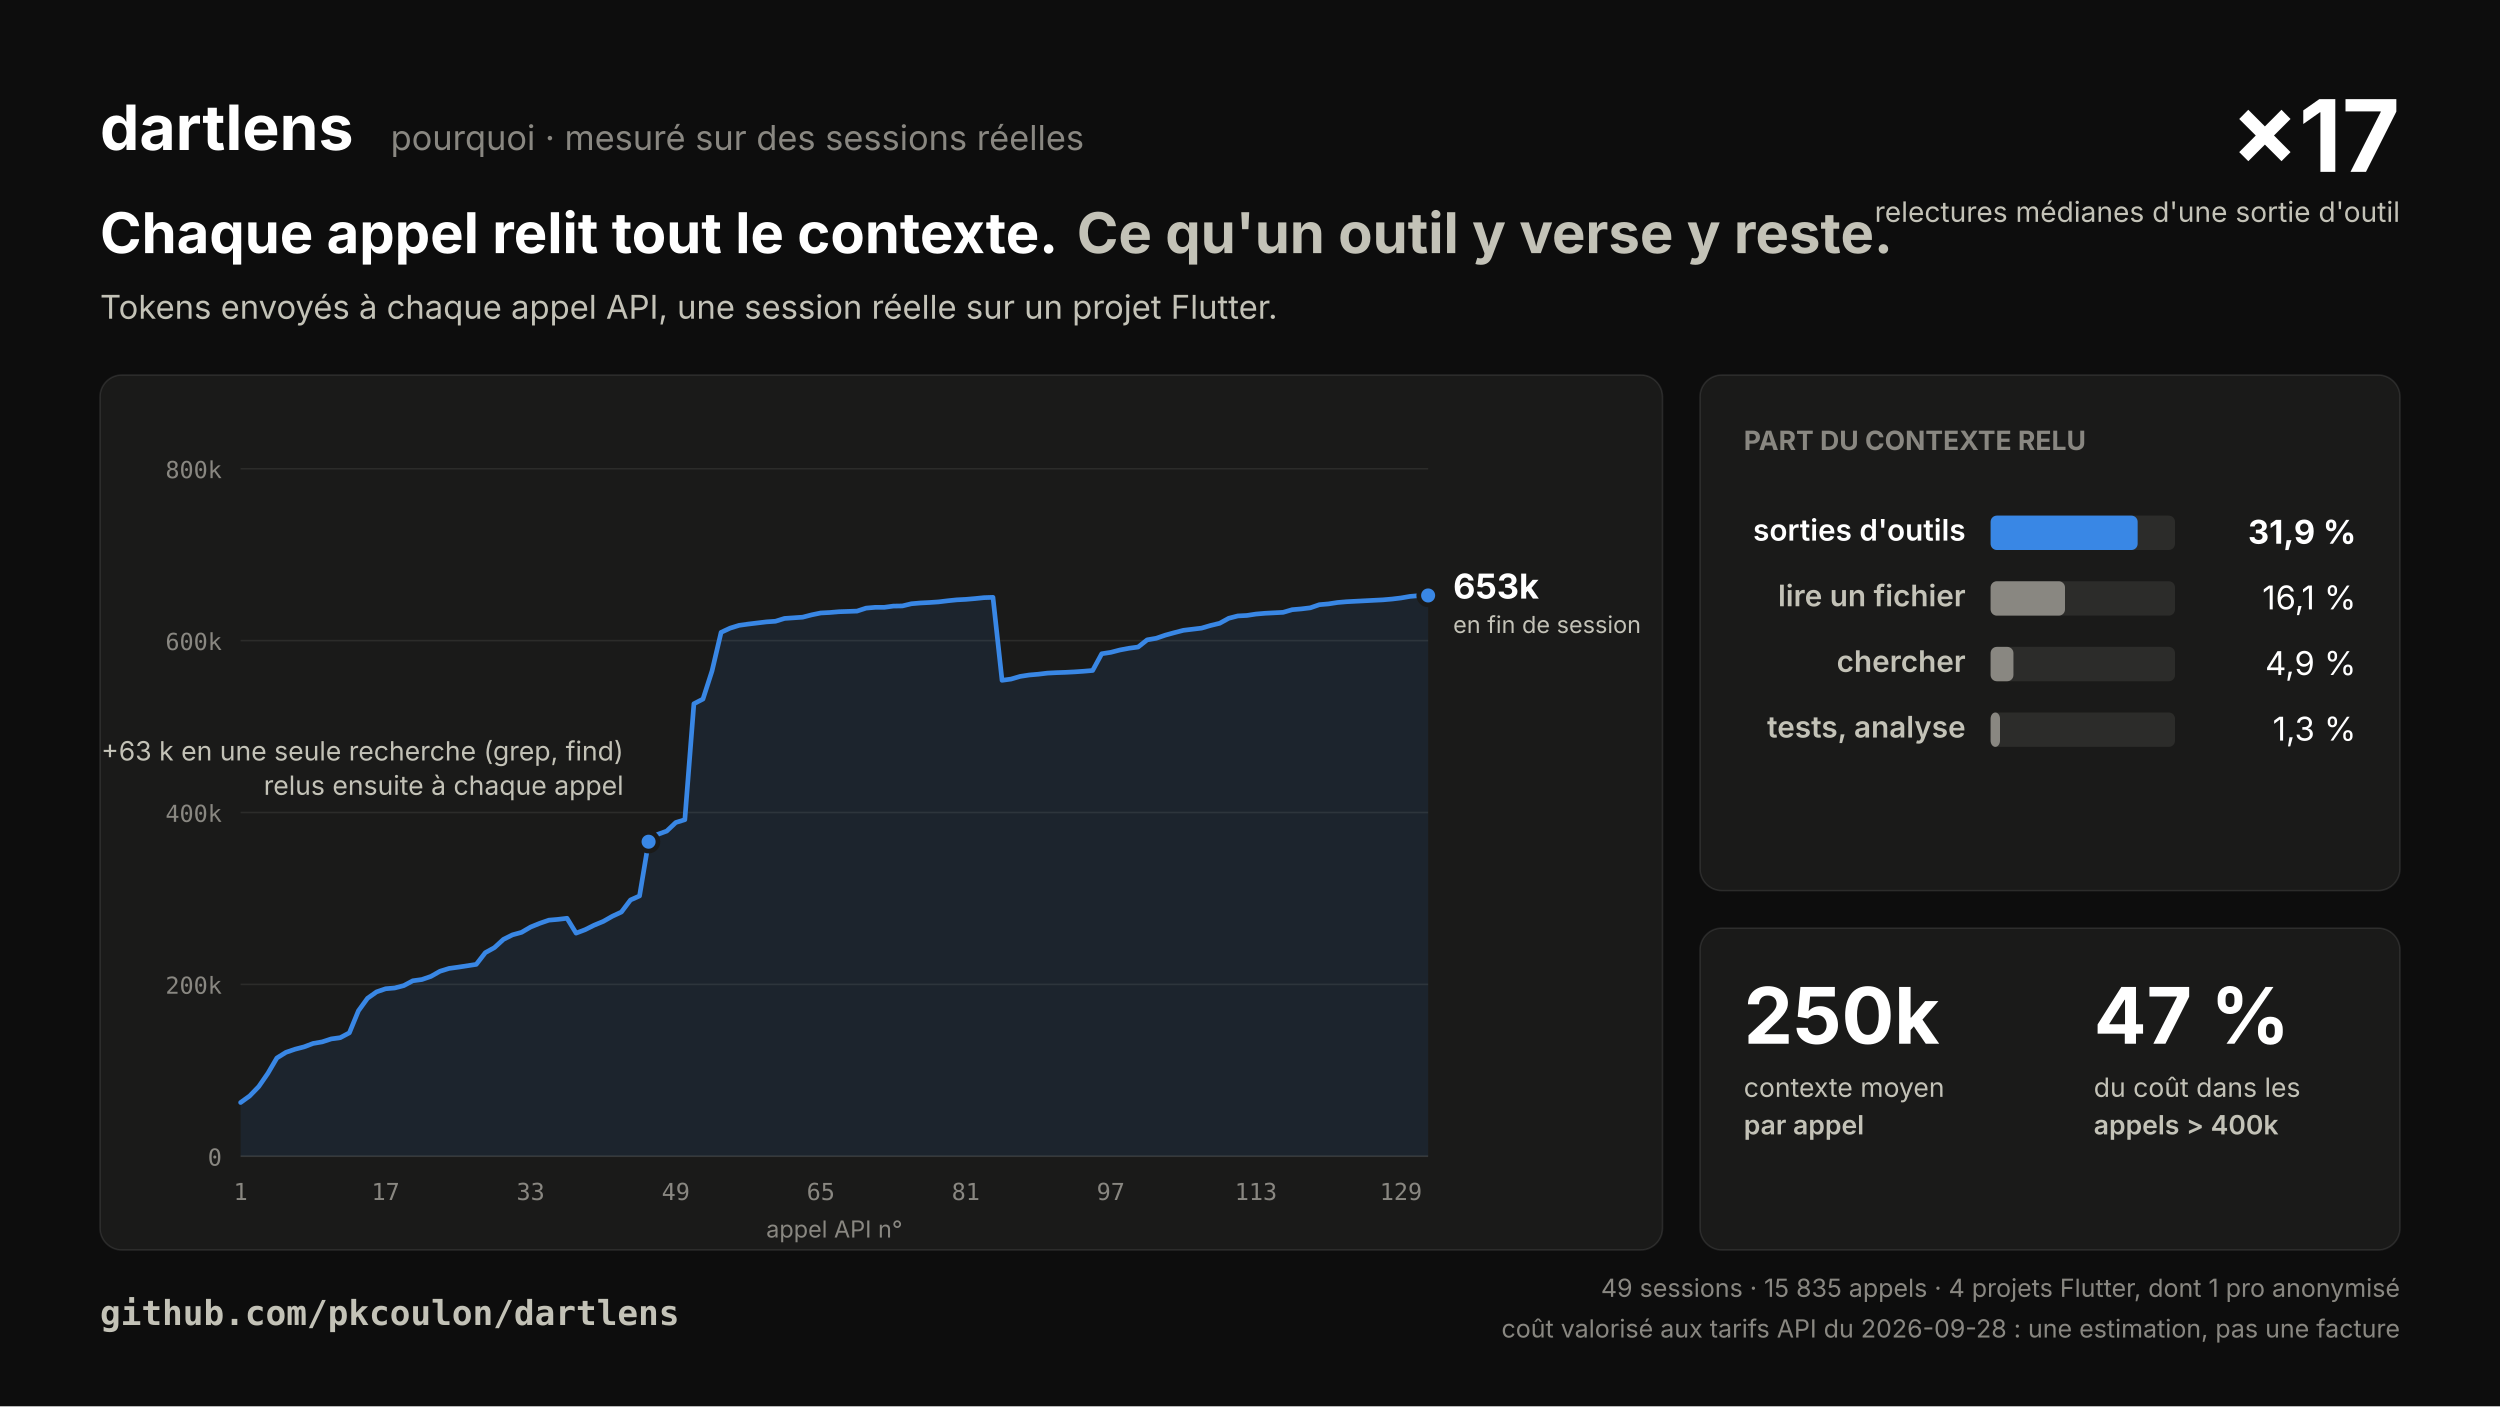
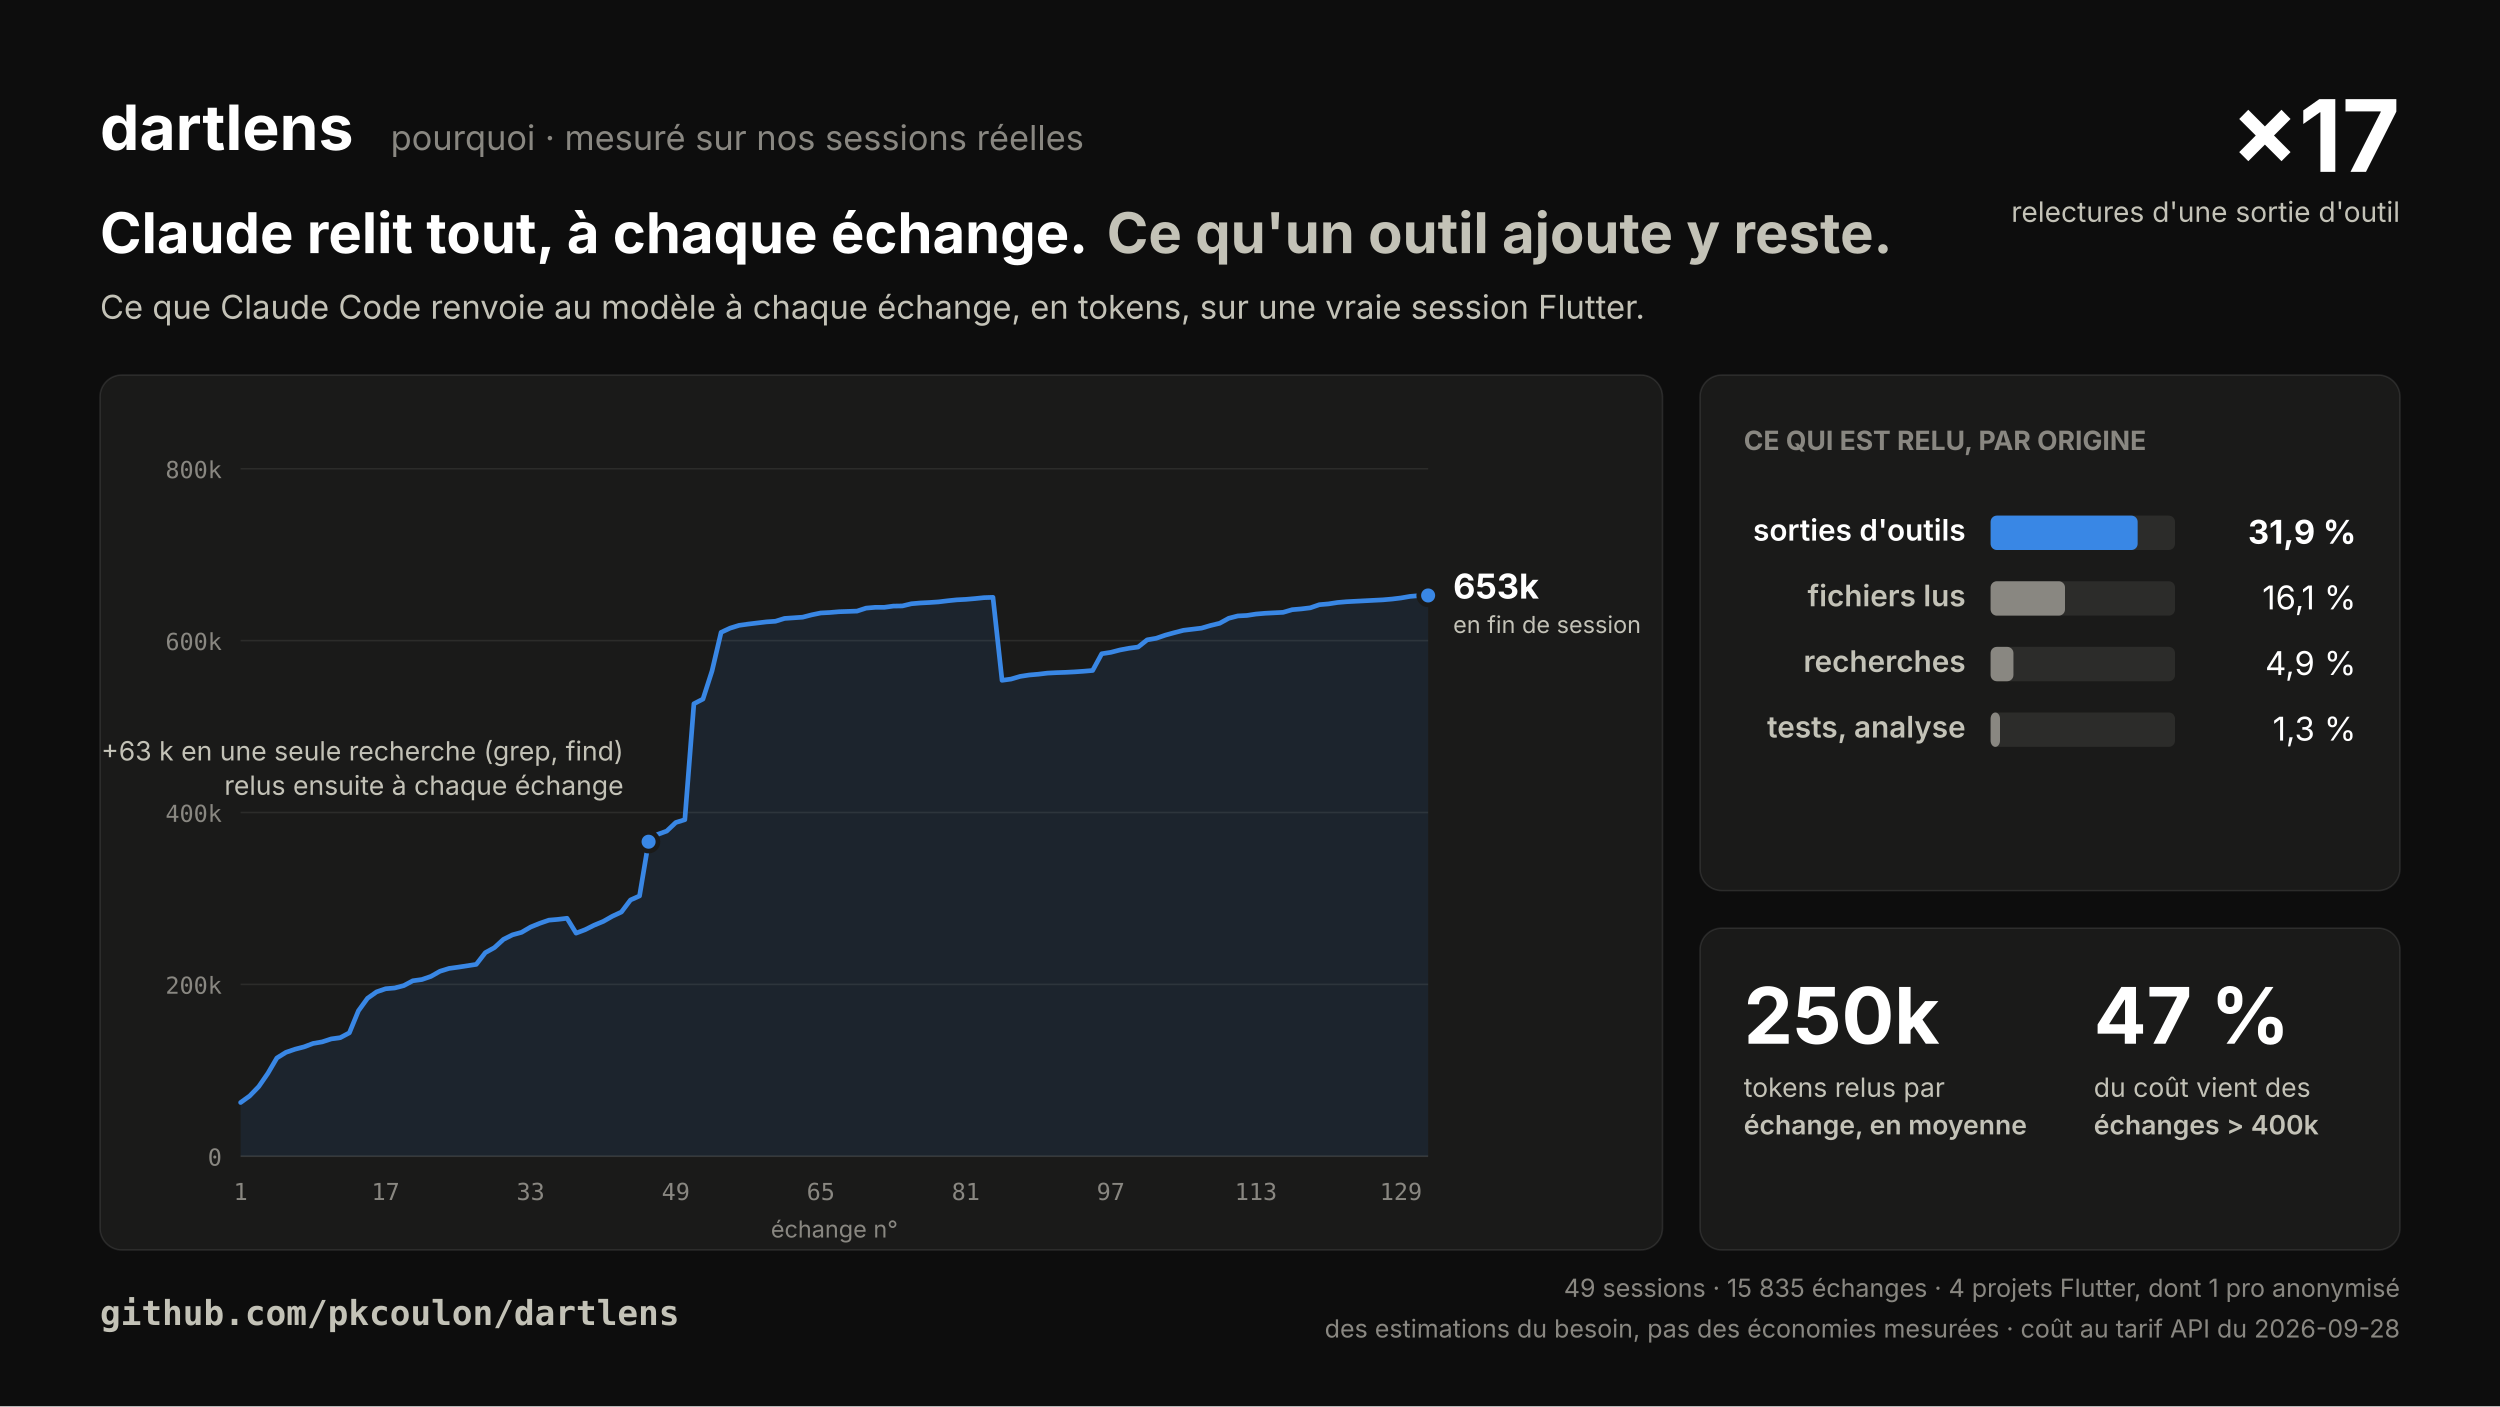
<svg xmlns="http://www.w3.org/2000/svg" width="1600" height="900" viewBox="0 0 1600 900">
  <rect width="100%" height="100%" fill="#0d0d0d" />
  <text x="64.0" y="96.0" fill="#ffffff" font-size="40" font-weight="700" text-anchor="start" font-family="system-ui, -apple-system, &quot;Segoe UI&quot;, sans-serif">dartlens</text>
-   <text x="250.0" y="96.0" fill="#898781" font-size="22" font-weight="400" text-anchor="start" font-family="system-ui, -apple-system, &quot;Segoe UI&quot;, sans-serif">pourquoi · mesuré sur des sessions réelles</text>
-   <text x="64" y="162" font-size="36" font-weight="700" font-family="system-ui, -apple-system, &quot;Segoe UI&quot;, sans-serif" fill="#ffffff">Chaque appel relit tout le contexte.<tspan dx="12" fill="#c3c2b7">Ce qu'un outil y verse y reste.</tspan>
+   <text x="250.0" y="96.0" fill="#898781" font-size="22" font-weight="400" text-anchor="start" font-family="system-ui, -apple-system, &quot;Segoe UI&quot;, sans-serif">pourquoi · mesuré sur nos sessions réelles</text>
+   <text x="64" y="162" font-size="36" font-weight="700" font-family="system-ui, -apple-system, &quot;Segoe UI&quot;, sans-serif" fill="#ffffff">Claude relit tout, à chaque échange.<tspan dx="12" fill="#c3c2b7">Ce qu'un outil ajoute y reste.</tspan>
  </text>
-   <text x="64.0" y="204.0" fill="#c3c2b7" font-size="21" font-weight="400" text-anchor="start" font-family="system-ui, -apple-system, &quot;Segoe UI&quot;, sans-serif">Tokens envoyés à chaque appel API, une session réelle sur un projet Flutter.</text>
+   <text x="64.0" y="204.0" fill="#c3c2b7" font-size="21" font-weight="400" text-anchor="start" font-family="system-ui, -apple-system, &quot;Segoe UI&quot;, sans-serif">Ce que Claude Code renvoie au modèle à chaque échange, en tokens, sur une vraie session Flutter.</text>
  <text x="1536.0" y="110.0" fill="#ffffff" font-size="64" font-weight="700" text-anchor="end" font-family="system-ui, -apple-system, &quot;Segoe UI&quot;, sans-serif">×17</text>
-   <text x="1536.0" y="142.0" fill="#c3c2b7" font-size="18" font-weight="400" text-anchor="end" font-family="system-ui, -apple-system, &quot;Segoe UI&quot;, sans-serif">relectures médianes d'une sortie d'outil</text>
+   <text x="1536.0" y="142.0" fill="#c3c2b7" font-size="18" font-weight="400" text-anchor="end" font-family="system-ui, -apple-system, &quot;Segoe UI&quot;, sans-serif">relectures d'une sortie d'outil</text>
  <rect x="64" y="240" width="1000" height="560" rx="14" fill="#1a1a19" stroke="rgba(255,255,255,0.10)" stroke-width="1" />
  <line x1="154" x2="914" y1="740.0" y2="740.0" stroke="#383835" stroke-width="1" />
  <text x="142.0" y="746.0" fill="#898781" font-size="15" font-weight="400" text-anchor="end" font-family="&quot;SF Mono&quot;, Menlo, Consolas, monospace">0</text>
  <line x1="154" x2="914" y1="630.0" y2="630.0" stroke="#2c2c2a" stroke-width="1" />
  <text x="142.0" y="636.0" fill="#898781" font-size="15" font-weight="400" text-anchor="end" font-family="&quot;SF Mono&quot;, Menlo, Consolas, monospace">200k</text>
  <line x1="154" x2="914" y1="520.0" y2="520.0" stroke="#2c2c2a" stroke-width="1" />
  <text x="142.0" y="526.0" fill="#898781" font-size="15" font-weight="400" text-anchor="end" font-family="&quot;SF Mono&quot;, Menlo, Consolas, monospace">400k</text>
  <line x1="154" x2="914" y1="410.0" y2="410.0" stroke="#2c2c2a" stroke-width="1" />
  <text x="142.0" y="416.0" fill="#898781" font-size="15" font-weight="400" text-anchor="end" font-family="&quot;SF Mono&quot;, Menlo, Consolas, monospace">600k</text>
  <line x1="154" x2="914" y1="300.0" y2="300.0" stroke="#2c2c2a" stroke-width="1" />
  <text x="142.0" y="306.0" fill="#898781" font-size="15" font-weight="400" text-anchor="end" font-family="&quot;SF Mono&quot;, Menlo, Consolas, monospace">800k</text>
  <text x="154.0" y="768.0" fill="#898781" font-size="15" font-weight="400" text-anchor="middle" font-family="&quot;SF Mono&quot;, Menlo, Consolas, monospace">1</text>
  <text x="246.8" y="768.0" fill="#898781" font-size="15" font-weight="400" text-anchor="middle" font-family="&quot;SF Mono&quot;, Menlo, Consolas, monospace">17</text>
  <text x="339.6" y="768.0" fill="#898781" font-size="15" font-weight="400" text-anchor="middle" font-family="&quot;SF Mono&quot;, Menlo, Consolas, monospace">33</text>
  <text x="432.5" y="768.0" fill="#898781" font-size="15" font-weight="400" text-anchor="middle" font-family="&quot;SF Mono&quot;, Menlo, Consolas, monospace">49</text>
  <text x="525.3" y="768.0" fill="#898781" font-size="15" font-weight="400" text-anchor="middle" font-family="&quot;SF Mono&quot;, Menlo, Consolas, monospace">65</text>
  <text x="618.1" y="768.0" fill="#898781" font-size="15" font-weight="400" text-anchor="middle" font-family="&quot;SF Mono&quot;, Menlo, Consolas, monospace">81</text>
  <text x="710.9" y="768.0" fill="#898781" font-size="15" font-weight="400" text-anchor="middle" font-family="&quot;SF Mono&quot;, Menlo, Consolas, monospace">97</text>
  <text x="803.8" y="768.0" fill="#898781" font-size="15" font-weight="400" text-anchor="middle" font-family="&quot;SF Mono&quot;, Menlo, Consolas, monospace">113</text>
  <text x="896.6" y="768.0" fill="#898781" font-size="15" font-weight="400" text-anchor="middle" font-family="&quot;SF Mono&quot;, Menlo, Consolas, monospace">129</text>
-   <text x="534.0" y="792.0" fill="#898781" font-size="15" font-weight="400" text-anchor="middle" font-family="system-ui, -apple-system, &quot;Segoe UI&quot;, sans-serif">appel API n°</text>
+   <text x="534.0" y="792.0" fill="#898781" font-size="15" font-weight="400" text-anchor="middle" font-family="system-ui, -apple-system, &quot;Segoe UI&quot;, sans-serif">échange n°</text>
  <polygon points="154.0,740 154.0,705.6 159.8,701.4 165.6,695.4 171.4,687.0 177.2,677.1 183.0,673.5 188.8,671.5 194.6,670.0 200.4,667.8 206.2,666.8 212.0,664.9 217.8,664.1 223.6,661.0 229.4,646.9 235.2,638.9 241.0,634.8 246.8,632.8 252.6,632.3 258.4,630.8 264.2,627.7 270.0,626.9 275.8,624.9 281.6,621.6 287.4,619.8 293.2,619.0 299.0,618.1 304.8,617.2 310.6,609.7 316.4,606.5 322.2,601.2 328.0,598.3 333.8,596.7 339.6,593.3 345.5,590.9 351.3,588.9 357.1,588.4 362.9,587.7 368.7,597.2 374.5,595.0 380.3,592.1 386.1,589.7 391.9,586.4 397.7,583.7 403.5,576.0 409.3,573.4 415.1,538.7 420.9,534.0 426.7,531.9 432.5,526.4 438.3,524.6 444.1,450.4 449.9,447.4 455.7,429.4 461.5,404.7 467.3,402.0 473.1,400.2 478.9,399.4 484.7,398.7 490.5,398.0 496.3,397.6 502.1,395.8 507.9,395.4 513.7,395.0 519.5,393.5 525.3,392.3 531.1,392.0 536.9,391.5 542.7,391.3 548.5,391.1 554.3,389.2 560.1,388.7 565.9,388.7 571.7,387.9 577.5,387.8 583.3,386.4 589.1,385.9 594.9,385.6 600.7,385.2 606.5,384.5 612.3,383.9 618.1,383.6 623.9,383.1 629.7,382.5 635.5,382.3 641.3,435.4 647.1,434.6 652.9,432.9 658.7,432.0 664.5,431.5 670.3,430.8 676.1,430.5 681.9,430.3 687.7,430.0 693.5,429.6 699.3,429.1 705.1,418.4 710.9,417.5 716.7,416.0 722.5,414.9 728.4,414.1 734.2,409.5 740.0,408.5 745.8,406.5 751.6,404.9 757.4,403.4 763.2,402.7 769.0,402.0 774.8,400.3 780.6,398.9 786.4,395.7 792.2,394.2 798.0,393.9 803.8,393.0 809.6,392.5 815.4,392.2 821.2,391.9 827.0,390.2 832.8,389.7 838.6,389.0 844.4,387.0 850.2,386.5 856.0,385.6 861.8,385.1 867.6,384.8 873.4,384.5 879.2,384.2 885.0,383.9 890.8,383.4 896.6,382.7 902.4,381.7 908.2,381.2 914.0,381.1 914.0,740" fill="#3987e5" fill-opacity="0.1" />
  <polyline points="154.0,705.6 159.8,701.4 165.6,695.4 171.4,687.0 177.2,677.1 183.0,673.5 188.8,671.5 194.6,670.0 200.4,667.8 206.2,666.8 212.0,664.9 217.8,664.1 223.6,661.0 229.4,646.9 235.2,638.9 241.0,634.8 246.8,632.8 252.6,632.3 258.4,630.8 264.2,627.7 270.0,626.9 275.8,624.9 281.6,621.6 287.4,619.8 293.2,619.0 299.0,618.1 304.8,617.2 310.6,609.7 316.4,606.5 322.2,601.2 328.0,598.3 333.8,596.7 339.6,593.3 345.5,590.9 351.3,588.9 357.1,588.4 362.9,587.7 368.7,597.2 374.5,595.0 380.3,592.1 386.1,589.7 391.9,586.4 397.7,583.7 403.5,576.0 409.3,573.4 415.1,538.7 420.9,534.0 426.7,531.9 432.5,526.4 438.3,524.6 444.1,450.4 449.9,447.4 455.7,429.4 461.5,404.7 467.3,402.0 473.1,400.2 478.9,399.4 484.7,398.7 490.5,398.0 496.3,397.6 502.1,395.8 507.9,395.4 513.7,395.0 519.5,393.5 525.3,392.3 531.1,392.0 536.9,391.5 542.7,391.3 548.5,391.1 554.3,389.2 560.1,388.7 565.9,388.7 571.7,387.9 577.5,387.8 583.3,386.4 589.1,385.9 594.9,385.6 600.7,385.2 606.5,384.5 612.3,383.9 618.1,383.6 623.9,383.1 629.7,382.5 635.5,382.3 641.3,435.4 647.1,434.6 652.9,432.9 658.7,432.0 664.5,431.5 670.3,430.8 676.1,430.5 681.9,430.3 687.7,430.0 693.5,429.6 699.3,429.1 705.1,418.4 710.9,417.5 716.7,416.0 722.5,414.9 728.4,414.1 734.2,409.5 740.0,408.5 745.8,406.5 751.6,404.9 757.4,403.4 763.2,402.7 769.0,402.0 774.8,400.3 780.6,398.9 786.4,395.7 792.2,394.2 798.0,393.9 803.8,393.0 809.6,392.5 815.4,392.2 821.2,391.9 827.0,390.2 832.8,389.7 838.6,389.0 844.4,387.0 850.2,386.5 856.0,385.6 861.8,385.1 867.6,384.8 873.4,384.5 879.2,384.2 885.0,383.9 890.8,383.4 896.6,382.7 902.4,381.7 908.2,381.2 914.0,381.1" fill="none" stroke="#3987e5" stroke-width="3" stroke-linejoin="round" stroke-linecap="round" />
  <circle cx="914.0" cy="381.1" r="6" fill="#3987e5" stroke="#1a1a19" stroke-width="3" />
  <text x="930.0" y="383.1" fill="#ffffff" font-size="22" font-weight="700" text-anchor="start" font-family="system-ui, -apple-system, &quot;Segoe UI&quot;, sans-serif">653k</text>
  <text x="930.0" y="405.1" fill="#c3c2b7" font-size="15" font-weight="400" text-anchor="start" font-family="system-ui, -apple-system, &quot;Segoe UI&quot;, sans-serif">en fin de session</text>
  <circle cx="415.1" cy="538.7" r="6" fill="#3987e5" stroke="#1a1a19" stroke-width="3" />
  <text x="399.1" y="486.7" fill="#c3c2b7" font-size="17" font-weight="400" text-anchor="end" font-family="system-ui, -apple-system, &quot;Segoe UI&quot;, sans-serif">+63 k en une seule recherche (grep, find)</text>
-   <text x="399.1" y="508.7" fill="#c3c2b7" font-size="17" font-weight="400" text-anchor="end" font-family="system-ui, -apple-system, &quot;Segoe UI&quot;, sans-serif">relus ensuite à chaque appel</text>
+   <text x="399.1" y="508.7" fill="#c3c2b7" font-size="17" font-weight="400" text-anchor="end" font-family="system-ui, -apple-system, &quot;Segoe UI&quot;, sans-serif">relus ensuite à chaque échange</text>
  <rect x="1088" y="240" width="448" height="330" rx="14" fill="#1a1a19" stroke="rgba(255,255,255,0.10)" stroke-width="1" />
-   <text x="1116.0" y="288.0" fill="#898781" font-size="17" font-weight="700" text-anchor="start" font-family="system-ui, -apple-system, &quot;Segoe UI&quot;, sans-serif">PART DU CONTEXTE RELU</text>
+   <text x="1116.0" y="288.0" fill="#898781" font-size="17" font-weight="700" text-anchor="start" font-family="system-ui, -apple-system, &quot;Segoe UI&quot;, sans-serif">CE QUI EST RELU, PAR ORIGINE</text>
  <text x="1258.0" y="346.0" fill="#ffffff" font-size="19" font-weight="600" text-anchor="end" font-family="system-ui, -apple-system, &quot;Segoe UI&quot;, sans-serif">sorties d'outils</text>
  <rect x="1274" y="330" width="118" height="22" rx="4" fill="#2c2c2a" />
  <rect x="1274" y="330" width="94.1" height="22" rx="4" fill="#3987e5" />
  <text x="1508.0" y="348.0" fill="#ffffff" font-size="21" font-weight="700" text-anchor="end" font-family="system-ui, -apple-system, &quot;Segoe UI&quot;, sans-serif">31,9 %</text>
-   <text x="1258.0" y="388.0" fill="#c3c2b7" font-size="19" font-weight="600" text-anchor="end" font-family="system-ui, -apple-system, &quot;Segoe UI&quot;, sans-serif">lire un fichier</text>
+   <text x="1258.0" y="388.0" fill="#c3c2b7" font-size="19" font-weight="600" text-anchor="end" font-family="system-ui, -apple-system, &quot;Segoe UI&quot;, sans-serif">fichiers lus</text>
  <rect x="1274" y="372" width="118" height="22" rx="4" fill="#2c2c2a" />
  <rect x="1274" y="372" width="47.6" height="22" rx="4" fill="#898781" />
  <text x="1508.0" y="390.0" fill="#ffffff" font-size="21" font-weight="400" text-anchor="end" font-family="system-ui, -apple-system, &quot;Segoe UI&quot;, sans-serif">16,1 %</text>
-   <text x="1258.0" y="430.0" fill="#c3c2b7" font-size="19" font-weight="600" text-anchor="end" font-family="system-ui, -apple-system, &quot;Segoe UI&quot;, sans-serif">chercher</text>
+   <text x="1258.0" y="430.0" fill="#c3c2b7" font-size="19" font-weight="600" text-anchor="end" font-family="system-ui, -apple-system, &quot;Segoe UI&quot;, sans-serif">recherches</text>
  <rect x="1274" y="414" width="118" height="22" rx="4" fill="#2c2c2a" />
  <rect x="1274" y="414" width="14.6" height="22" rx="4" fill="#898781" />
  <text x="1508.0" y="432.0" fill="#ffffff" font-size="21" font-weight="400" text-anchor="end" font-family="system-ui, -apple-system, &quot;Segoe UI&quot;, sans-serif">4,9 %</text>
  <text x="1258.0" y="472.0" fill="#c3c2b7" font-size="19" font-weight="600" text-anchor="end" font-family="system-ui, -apple-system, &quot;Segoe UI&quot;, sans-serif">tests, analyse</text>
  <rect x="1274" y="456" width="118" height="22" rx="4" fill="#2c2c2a" />
  <rect x="1274" y="456" width="6.0" height="22" rx="4" fill="#898781" />
  <text x="1508.0" y="474.0" fill="#ffffff" font-size="21" font-weight="400" text-anchor="end" font-family="system-ui, -apple-system, &quot;Segoe UI&quot;, sans-serif">1,3 %</text>
  <rect x="1088" y="594" width="448" height="206" rx="14" fill="#1a1a19" stroke="rgba(255,255,255,0.10)" stroke-width="1" />
  <text x="1116.0" y="668.0" fill="#ffffff" font-size="50" font-weight="700" text-anchor="start" font-family="system-ui, -apple-system, &quot;Segoe UI&quot;, sans-serif">250k</text>
-   <text x="1116.0" y="702.0" fill="#c3c2b7" font-size="17" font-weight="400" text-anchor="start" font-family="system-ui, -apple-system, &quot;Segoe UI&quot;, sans-serif">contexte moyen</text>
-   <text x="1116.0" y="726.0" fill="#c3c2b7" font-size="17" font-weight="600" text-anchor="start" font-family="system-ui, -apple-system, &quot;Segoe UI&quot;, sans-serif">par appel</text>
+   <text x="1116.0" y="702.0" fill="#c3c2b7" font-size="17" font-weight="400" text-anchor="start" font-family="system-ui, -apple-system, &quot;Segoe UI&quot;, sans-serif">tokens relus par</text>
+   <text x="1116.0" y="726.0" fill="#c3c2b7" font-size="17" font-weight="600" text-anchor="start" font-family="system-ui, -apple-system, &quot;Segoe UI&quot;, sans-serif">échange, en moyenne</text>
  <text x="1340.0" y="668.0" fill="#ffffff" font-size="50" font-weight="700" text-anchor="start" font-family="system-ui, -apple-system, &quot;Segoe UI&quot;, sans-serif">47 %</text>
-   <text x="1340.0" y="702.0" fill="#c3c2b7" font-size="17" font-weight="400" text-anchor="start" font-family="system-ui, -apple-system, &quot;Segoe UI&quot;, sans-serif">du coût dans les</text>
-   <text x="1340.0" y="726.0" fill="#c3c2b7" font-size="17" font-weight="600" text-anchor="start" font-family="system-ui, -apple-system, &quot;Segoe UI&quot;, sans-serif">appels &gt; 400k</text>
+   <text x="1340.0" y="702.0" fill="#c3c2b7" font-size="17" font-weight="400" text-anchor="start" font-family="system-ui, -apple-system, &quot;Segoe UI&quot;, sans-serif">du coût vient des</text>
+   <text x="1340.0" y="726.0" fill="#c3c2b7" font-size="17" font-weight="600" text-anchor="start" font-family="system-ui, -apple-system, &quot;Segoe UI&quot;, sans-serif">échanges &gt; 400k</text>
  <text x="64.0" y="848.0" fill="#c3c2b7" font-size="22" font-weight="600" text-anchor="start" font-family="&quot;SF Mono&quot;, Menlo, Consolas, monospace">github.com/pkcoulon/dartlens</text>
-   <text x="1536.0" y="830.0" fill="#898781" font-size="16" font-weight="400" text-anchor="end" font-family="system-ui, -apple-system, &quot;Segoe UI&quot;, sans-serif">49 sessions · 15 835 appels · 4 projets Flutter, dont 1 pro anonymisé</text>
-   <text x="1536.0" y="856.0" fill="#898781" font-size="16" font-weight="400" text-anchor="end" font-family="system-ui, -apple-system, &quot;Segoe UI&quot;, sans-serif">coût valorisé aux tarifs API du 2026-09-28 : une estimation, pas une facture</text>
+   <text x="1536.0" y="830.0" fill="#898781" font-size="16" font-weight="400" text-anchor="end" font-family="system-ui, -apple-system, &quot;Segoe UI&quot;, sans-serif">49 sessions · 15 835 échanges · 4 projets Flutter, dont 1 pro anonymisé</text>
+   <text x="1536.0" y="856.0" fill="#898781" font-size="16" font-weight="400" text-anchor="end" font-family="system-ui, -apple-system, &quot;Segoe UI&quot;, sans-serif">des estimations du besoin, pas des économies mesurées · coût au tarif API du 2026-09-28</text>
</svg>
